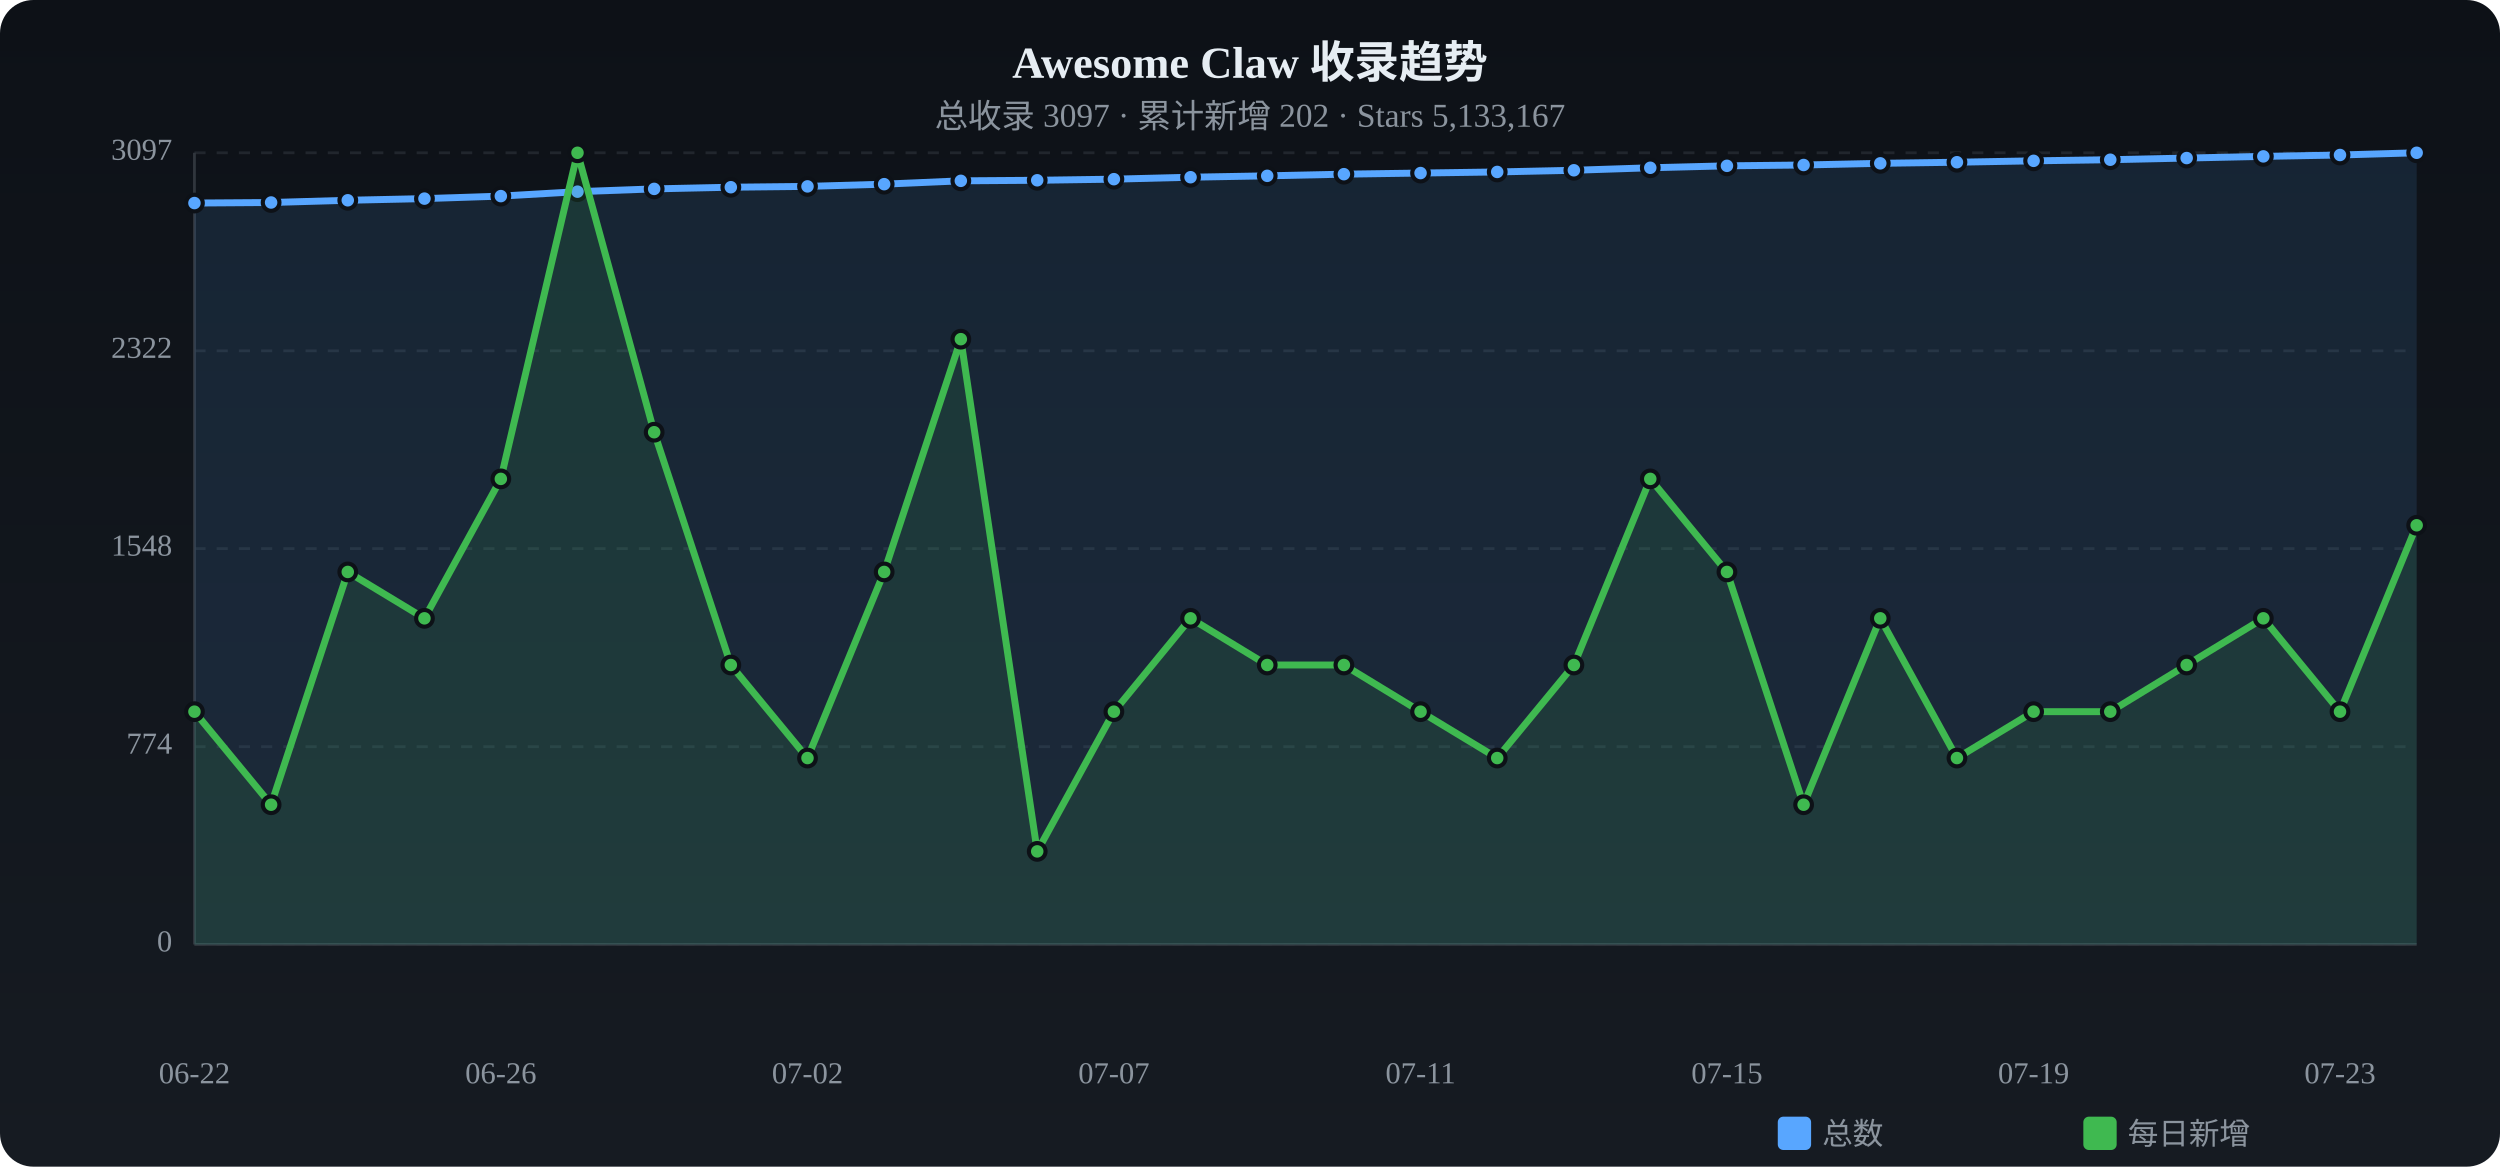
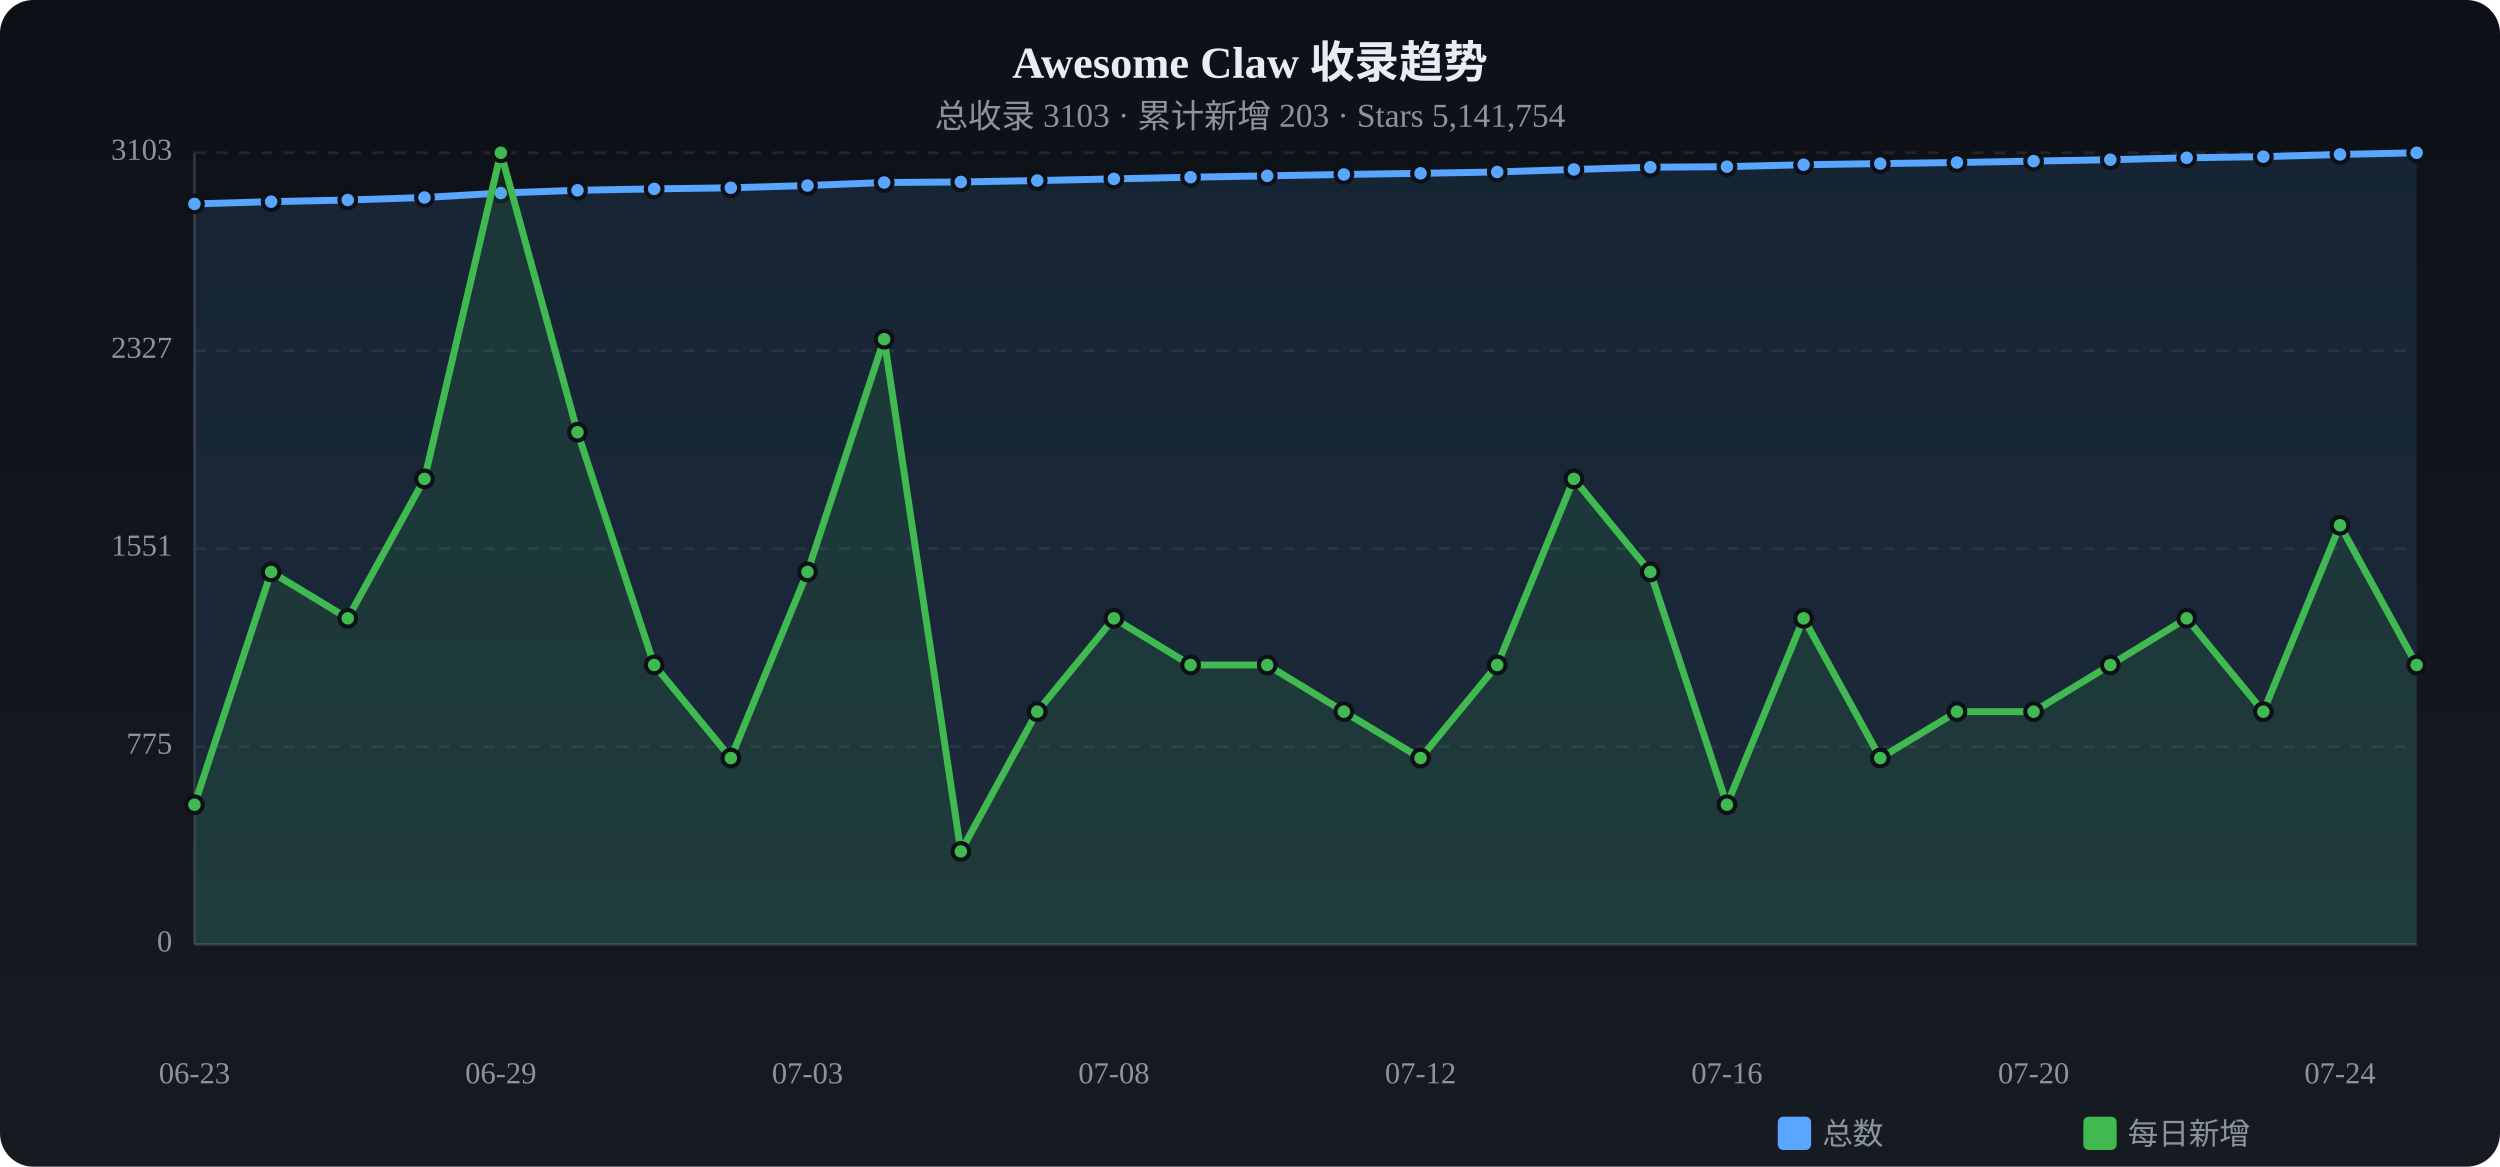
<svg xmlns="http://www.w3.org/2000/svg" viewBox="0 0 900 420" width="900" height="420">
  <defs>
    <linearGradient id="tbg" x1="0%" y1="0%" x2="0%" y2="100%">
      <stop offset="0%" stop-color="#0d1117" />
      <stop offset="100%" stop-color="#161b22" />
    </linearGradient>
  </defs>
  <rect width="900" height="420" rx="12" fill="url(#tbg)" />
  <text x="450.0" y="28" text-anchor="middle" fill="#e6edf3" font-size="16" font-weight="bold">Awesome Claw 收录趋势</text>
-   <text x="450.0" y="46" text-anchor="middle" fill="#8b949e" font-size="12">总收录 3097 · 累计新增 202 · Stars 5,133,167</text>
+   <text x="450.0" y="46" text-anchor="middle" fill="#8b949e" font-size="12">总收录 3103 · 累计新增 203 · Stars 5,141,754</text>
  <text x="62" y="340.0" text-anchor="end" fill="#8b949e" font-size="11" dominant-baseline="middle">0</text>
  <line x1="70" y1="340.0" x2="870" y2="340.0" stroke="#21262d" stroke-dasharray="4 4" />
-   <text x="62" y="268.8" text-anchor="end" fill="#8b949e" font-size="11" dominant-baseline="middle">774</text>
+   <text x="62" y="268.8" text-anchor="end" fill="#8b949e" font-size="11" dominant-baseline="middle">775</text>
  <line x1="70" y1="268.8" x2="870" y2="268.8" stroke="#21262d" stroke-dasharray="4 4" />
-   <text x="62" y="197.5" text-anchor="end" fill="#8b949e" font-size="11" dominant-baseline="middle">1548</text>
+   <text x="62" y="197.5" text-anchor="end" fill="#8b949e" font-size="11" dominant-baseline="middle">1551</text>
  <line x1="70" y1="197.5" x2="870" y2="197.5" stroke="#21262d" stroke-dasharray="4 4" />
-   <text x="62" y="126.3" text-anchor="end" fill="#8b949e" font-size="11" dominant-baseline="middle">2322</text>
+   <text x="62" y="126.3" text-anchor="end" fill="#8b949e" font-size="11" dominant-baseline="middle">2327</text>
  <line x1="70" y1="126.3" x2="870" y2="126.3" stroke="#21262d" stroke-dasharray="4 4" />
-   <text x="62" y="55.0" text-anchor="end" fill="#8b949e" font-size="11" dominant-baseline="middle">3097</text>
+   <text x="62" y="55.0" text-anchor="end" fill="#8b949e" font-size="11" dominant-baseline="middle">3103</text>
  <line x1="70" y1="55.0" x2="870" y2="55.0" stroke="#21262d" stroke-dasharray="4 4" />
  <line x1="70" y1="55" x2="70" y2="340" stroke="#30363d" />
  <line x1="70" y1="340" x2="870" y2="340" stroke="#30363d" />
-   <path d="M70.0,73.1 L97.6,72.9 L125.2,72.1 L152.8,71.5 L180.3,70.6 L207.9,69.0 L235.5,68.0 L263.1,67.4 L290.7,67.1 L318.3,66.3 L345.9,65.1 L373.4,64.9 L401.0,64.5 L428.6,63.8 L456.2,63.3 L483.8,62.7 L511.4,62.3 L539.0,61.9 L566.6,61.3 L594.1,60.4 L621.7,59.7 L649.3,59.4 L676.9,58.8 L704.5,58.4 L732.1,57.9 L759.7,57.5 L787.2,56.9 L814.8,56.3 L842.4,55.8 L870.0,55.0 L870.0,340 L70.0,340 Z" fill="#58a6ff" opacity="0.12" />
-   <polyline points="70.0,73.1 97.6,72.9 125.2,72.1 152.8,71.5 180.3,70.6 207.9,69.0 235.5,68.0 263.1,67.4 290.7,67.1 318.3,66.3 345.9,65.1 373.4,64.9 401.0,64.5 428.6,63.8 456.2,63.3 483.8,62.7 511.4,62.3 539.0,61.9 566.6,61.3 594.1,60.4 621.7,59.7 649.3,59.4 676.9,58.8 704.5,58.4 732.1,57.9 759.7,57.5 787.2,56.9 814.8,56.3 842.4,55.8 870.0,55.0" fill="none" stroke="#58a6ff" stroke-width="2.5" stroke-linecap="round" stroke-linejoin="round" />
-   <circle cx="70.0" cy="73.1" r="3" fill="#58a6ff" stroke="#0d1117" stroke-width="1.5" />
-   <circle cx="97.6" cy="72.9" r="3" fill="#58a6ff" stroke="#0d1117" stroke-width="1.5" />
-   <circle cx="125.2" cy="72.1" r="3" fill="#58a6ff" stroke="#0d1117" stroke-width="1.5" />
-   <circle cx="152.8" cy="71.5" r="3" fill="#58a6ff" stroke="#0d1117" stroke-width="1.5" />
-   <circle cx="180.3" cy="70.6" r="3" fill="#58a6ff" stroke="#0d1117" stroke-width="1.5" />
-   <circle cx="207.9" cy="69.0" r="3" fill="#58a6ff" stroke="#0d1117" stroke-width="1.5" />
+   <path d="M70.0,73.4 L97.6,72.6 L125.2,72.0 L152.8,71.1 L180.3,69.5 L207.9,68.5 L235.5,68.0 L263.1,67.6 L290.7,66.8 L318.3,65.7 L345.9,65.5 L373.4,65.0 L401.0,64.4 L428.6,63.8 L456.2,63.3 L483.8,62.8 L511.4,62.4 L539.0,61.9 L566.6,61.0 L594.1,60.2 L621.7,60.0 L649.3,59.3 L676.9,58.9 L704.5,58.5 L732.1,58.0 L759.7,57.5 L787.2,56.8 L814.8,56.4 L842.4,55.6 L870.0,55.0 L870.0,340 L70.0,340 Z" fill="#58a6ff" opacity="0.12" />
+   <polyline points="70.0,73.4 97.6,72.6 125.2,72.0 152.8,71.1 180.3,69.5 207.9,68.5 235.5,68.0 263.1,67.6 290.7,66.8 318.3,65.7 345.9,65.5 373.4,65.0 401.0,64.4 428.6,63.8 456.2,63.3 483.8,62.8 511.4,62.4 539.0,61.9 566.6,61.0 594.1,60.2 621.7,60.0 649.3,59.3 676.9,58.9 704.5,58.5 732.1,58.0 759.7,57.5 787.2,56.8 814.8,56.4 842.4,55.6 870.0,55.0" fill="none" stroke="#58a6ff" stroke-width="2.5" stroke-linecap="round" stroke-linejoin="round" />
+   <circle cx="70.0" cy="73.4" r="3" fill="#58a6ff" stroke="#0d1117" stroke-width="1.5" />
+   <circle cx="97.6" cy="72.6" r="3" fill="#58a6ff" stroke="#0d1117" stroke-width="1.5" />
+   <circle cx="125.2" cy="72.0" r="3" fill="#58a6ff" stroke="#0d1117" stroke-width="1.5" />
+   <circle cx="152.8" cy="71.1" r="3" fill="#58a6ff" stroke="#0d1117" stroke-width="1.5" />
+   <circle cx="180.3" cy="69.5" r="3" fill="#58a6ff" stroke="#0d1117" stroke-width="1.5" />
+   <circle cx="207.9" cy="68.5" r="3" fill="#58a6ff" stroke="#0d1117" stroke-width="1.5" />
  <circle cx="235.5" cy="68.0" r="3" fill="#58a6ff" stroke="#0d1117" stroke-width="1.5" />
-   <circle cx="263.1" cy="67.4" r="3" fill="#58a6ff" stroke="#0d1117" stroke-width="1.5" />
-   <circle cx="290.7" cy="67.1" r="3" fill="#58a6ff" stroke="#0d1117" stroke-width="1.5" />
-   <circle cx="318.3" cy="66.3" r="3" fill="#58a6ff" stroke="#0d1117" stroke-width="1.5" />
-   <circle cx="345.9" cy="65.1" r="3" fill="#58a6ff" stroke="#0d1117" stroke-width="1.5" />
-   <circle cx="373.4" cy="64.9" r="3" fill="#58a6ff" stroke="#0d1117" stroke-width="1.5" />
-   <circle cx="401.0" cy="64.5" r="3" fill="#58a6ff" stroke="#0d1117" stroke-width="1.5" />
+   <circle cx="263.1" cy="67.6" r="3" fill="#58a6ff" stroke="#0d1117" stroke-width="1.5" />
+   <circle cx="290.7" cy="66.8" r="3" fill="#58a6ff" stroke="#0d1117" stroke-width="1.5" />
+   <circle cx="318.3" cy="65.7" r="3" fill="#58a6ff" stroke="#0d1117" stroke-width="1.5" />
+   <circle cx="345.9" cy="65.5" r="3" fill="#58a6ff" stroke="#0d1117" stroke-width="1.5" />
+   <circle cx="373.4" cy="65.0" r="3" fill="#58a6ff" stroke="#0d1117" stroke-width="1.5" />
+   <circle cx="401.0" cy="64.4" r="3" fill="#58a6ff" stroke="#0d1117" stroke-width="1.5" />
  <circle cx="428.6" cy="63.8" r="3" fill="#58a6ff" stroke="#0d1117" stroke-width="1.5" />
  <circle cx="456.2" cy="63.3" r="3" fill="#58a6ff" stroke="#0d1117" stroke-width="1.5" />
-   <circle cx="483.8" cy="62.7" r="3" fill="#58a6ff" stroke="#0d1117" stroke-width="1.5" />
-   <circle cx="511.4" cy="62.3" r="3" fill="#58a6ff" stroke="#0d1117" stroke-width="1.5" />
+   <circle cx="483.8" cy="62.8" r="3" fill="#58a6ff" stroke="#0d1117" stroke-width="1.5" />
+   <circle cx="511.4" cy="62.4" r="3" fill="#58a6ff" stroke="#0d1117" stroke-width="1.5" />
  <circle cx="539.0" cy="61.9" r="3" fill="#58a6ff" stroke="#0d1117" stroke-width="1.5" />
-   <circle cx="566.6" cy="61.3" r="3" fill="#58a6ff" stroke="#0d1117" stroke-width="1.5" />
-   <circle cx="594.1" cy="60.4" r="3" fill="#58a6ff" stroke="#0d1117" stroke-width="1.5" />
-   <circle cx="621.7" cy="59.7" r="3" fill="#58a6ff" stroke="#0d1117" stroke-width="1.5" />
-   <circle cx="649.3" cy="59.4" r="3" fill="#58a6ff" stroke="#0d1117" stroke-width="1.5" />
-   <circle cx="676.9" cy="58.8" r="3" fill="#58a6ff" stroke="#0d1117" stroke-width="1.5" />
-   <circle cx="704.5" cy="58.4" r="3" fill="#58a6ff" stroke="#0d1117" stroke-width="1.5" />
-   <circle cx="732.1" cy="57.9" r="3" fill="#58a6ff" stroke="#0d1117" stroke-width="1.5" />
+   <circle cx="566.6" cy="61.0" r="3" fill="#58a6ff" stroke="#0d1117" stroke-width="1.5" />
+   <circle cx="594.1" cy="60.2" r="3" fill="#58a6ff" stroke="#0d1117" stroke-width="1.5" />
+   <circle cx="621.7" cy="60.0" r="3" fill="#58a6ff" stroke="#0d1117" stroke-width="1.5" />
+   <circle cx="649.3" cy="59.3" r="3" fill="#58a6ff" stroke="#0d1117" stroke-width="1.5" />
+   <circle cx="676.9" cy="58.9" r="3" fill="#58a6ff" stroke="#0d1117" stroke-width="1.5" />
+   <circle cx="704.5" cy="58.5" r="3" fill="#58a6ff" stroke="#0d1117" stroke-width="1.5" />
+   <circle cx="732.1" cy="58.0" r="3" fill="#58a6ff" stroke="#0d1117" stroke-width="1.5" />
  <circle cx="759.7" cy="57.5" r="3" fill="#58a6ff" stroke="#0d1117" stroke-width="1.5" />
-   <circle cx="787.2" cy="56.9" r="3" fill="#58a6ff" stroke="#0d1117" stroke-width="1.5" />
-   <circle cx="814.8" cy="56.3" r="3" fill="#58a6ff" stroke="#0d1117" stroke-width="1.5" />
-   <circle cx="842.4" cy="55.8" r="3" fill="#58a6ff" stroke="#0d1117" stroke-width="1.5" />
+   <circle cx="787.2" cy="56.8" r="3" fill="#58a6ff" stroke="#0d1117" stroke-width="1.5" />
+   <circle cx="814.8" cy="56.4" r="3" fill="#58a6ff" stroke="#0d1117" stroke-width="1.5" />
+   <circle cx="842.4" cy="55.6" r="3" fill="#58a6ff" stroke="#0d1117" stroke-width="1.5" />
  <circle cx="870.0" cy="55.0" r="3" fill="#58a6ff" stroke="#0d1117" stroke-width="1.5" />
-   <path d="M70.0,256.2 L97.6,289.7 L125.2,205.9 L152.8,222.6 L180.3,172.4 L207.9,55.0 L235.5,155.6 L263.1,239.4 L290.7,272.9 L318.3,205.9 L345.9,122.1 L373.4,306.5 L401.0,256.2 L428.6,222.6 L456.2,239.4 L483.8,239.4 L511.4,256.2 L539.0,272.9 L566.6,239.4 L594.1,172.4 L621.7,205.9 L649.3,289.7 L676.9,222.6 L704.5,272.9 L732.1,256.2 L759.7,256.2 L787.2,239.4 L814.8,222.6 L842.4,256.2 L870.0,189.1 L870.0,340 L70.0,340 Z" fill="#3fb950" opacity="0.12" />
-   <polyline points="70.0,256.2 97.6,289.7 125.2,205.9 152.8,222.6 180.3,172.4 207.9,55.0 235.5,155.6 263.1,239.4 290.7,272.9 318.3,205.9 345.9,122.1 373.4,306.5 401.0,256.2 428.6,222.6 456.2,239.4 483.8,239.4 511.4,256.2 539.0,272.9 566.6,239.4 594.1,172.4 621.7,205.9 649.3,289.7 676.9,222.6 704.5,272.9 732.1,256.2 759.7,256.2 787.2,239.4 814.8,222.6 842.4,256.2 870.0,189.1" fill="none" stroke="#3fb950" stroke-width="2.5" stroke-linecap="round" stroke-linejoin="round" />
-   <circle cx="70.0" cy="256.2" r="3" fill="#3fb950" stroke="#0d1117" stroke-width="1.5" />
-   <circle cx="97.6" cy="289.7" r="3" fill="#3fb950" stroke="#0d1117" stroke-width="1.5" />
-   <circle cx="125.2" cy="205.9" r="3" fill="#3fb950" stroke="#0d1117" stroke-width="1.5" />
-   <circle cx="152.8" cy="222.6" r="3" fill="#3fb950" stroke="#0d1117" stroke-width="1.5" />
-   <circle cx="180.3" cy="172.4" r="3" fill="#3fb950" stroke="#0d1117" stroke-width="1.5" />
-   <circle cx="207.9" cy="55.0" r="3" fill="#3fb950" stroke="#0d1117" stroke-width="1.5" />
-   <circle cx="235.5" cy="155.6" r="3" fill="#3fb950" stroke="#0d1117" stroke-width="1.5" />
-   <circle cx="263.1" cy="239.4" r="3" fill="#3fb950" stroke="#0d1117" stroke-width="1.5" />
-   <circle cx="290.7" cy="272.9" r="3" fill="#3fb950" stroke="#0d1117" stroke-width="1.5" />
-   <circle cx="318.3" cy="205.9" r="3" fill="#3fb950" stroke="#0d1117" stroke-width="1.5" />
-   <circle cx="345.9" cy="122.1" r="3" fill="#3fb950" stroke="#0d1117" stroke-width="1.5" />
-   <circle cx="373.4" cy="306.5" r="3" fill="#3fb950" stroke="#0d1117" stroke-width="1.5" />
-   <circle cx="401.0" cy="256.2" r="3" fill="#3fb950" stroke="#0d1117" stroke-width="1.5" />
-   <circle cx="428.6" cy="222.6" r="3" fill="#3fb950" stroke="#0d1117" stroke-width="1.5" />
+   <path d="M70.0,289.7 L97.6,205.9 L125.2,222.6 L152.8,172.4 L180.3,55.0 L207.9,155.6 L235.5,239.4 L263.1,272.9 L290.7,205.9 L318.3,122.1 L345.9,306.5 L373.4,256.2 L401.0,222.6 L428.6,239.4 L456.2,239.4 L483.8,256.2 L511.4,272.9 L539.0,239.4 L566.6,172.4 L594.1,205.9 L621.7,289.7 L649.3,222.6 L676.9,272.9 L704.5,256.2 L732.1,256.2 L759.7,239.4 L787.2,222.6 L814.8,256.2 L842.4,189.1 L870.0,239.4 L870.0,340 L70.0,340 Z" fill="#3fb950" opacity="0.12" />
+   <polyline points="70.0,289.7 97.6,205.9 125.2,222.6 152.8,172.4 180.3,55.0 207.9,155.6 235.5,239.4 263.1,272.9 290.7,205.9 318.3,122.1 345.9,306.5 373.4,256.2 401.0,222.6 428.6,239.4 456.2,239.4 483.8,256.2 511.4,272.9 539.0,239.4 566.6,172.4 594.1,205.9 621.7,289.7 649.3,222.6 676.9,272.9 704.5,256.2 732.1,256.2 759.7,239.4 787.2,222.6 814.8,256.2 842.4,189.1 870.0,239.4" fill="none" stroke="#3fb950" stroke-width="2.5" stroke-linecap="round" stroke-linejoin="round" />
+   <circle cx="70.0" cy="289.7" r="3" fill="#3fb950" stroke="#0d1117" stroke-width="1.5" />
+   <circle cx="97.6" cy="205.9" r="3" fill="#3fb950" stroke="#0d1117" stroke-width="1.5" />
+   <circle cx="125.2" cy="222.6" r="3" fill="#3fb950" stroke="#0d1117" stroke-width="1.5" />
+   <circle cx="152.8" cy="172.4" r="3" fill="#3fb950" stroke="#0d1117" stroke-width="1.5" />
+   <circle cx="180.3" cy="55.0" r="3" fill="#3fb950" stroke="#0d1117" stroke-width="1.5" />
+   <circle cx="207.9" cy="155.6" r="3" fill="#3fb950" stroke="#0d1117" stroke-width="1.5" />
+   <circle cx="235.5" cy="239.4" r="3" fill="#3fb950" stroke="#0d1117" stroke-width="1.5" />
+   <circle cx="263.1" cy="272.9" r="3" fill="#3fb950" stroke="#0d1117" stroke-width="1.5" />
+   <circle cx="290.7" cy="205.9" r="3" fill="#3fb950" stroke="#0d1117" stroke-width="1.5" />
+   <circle cx="318.3" cy="122.1" r="3" fill="#3fb950" stroke="#0d1117" stroke-width="1.5" />
+   <circle cx="345.9" cy="306.5" r="3" fill="#3fb950" stroke="#0d1117" stroke-width="1.5" />
+   <circle cx="373.4" cy="256.2" r="3" fill="#3fb950" stroke="#0d1117" stroke-width="1.5" />
+   <circle cx="401.0" cy="222.6" r="3" fill="#3fb950" stroke="#0d1117" stroke-width="1.5" />
+   <circle cx="428.6" cy="239.4" r="3" fill="#3fb950" stroke="#0d1117" stroke-width="1.5" />
  <circle cx="456.2" cy="239.4" r="3" fill="#3fb950" stroke="#0d1117" stroke-width="1.5" />
-   <circle cx="483.8" cy="239.4" r="3" fill="#3fb950" stroke="#0d1117" stroke-width="1.5" />
-   <circle cx="511.4" cy="256.2" r="3" fill="#3fb950" stroke="#0d1117" stroke-width="1.5" />
-   <circle cx="539.0" cy="272.9" r="3" fill="#3fb950" stroke="#0d1117" stroke-width="1.5" />
-   <circle cx="566.6" cy="239.4" r="3" fill="#3fb950" stroke="#0d1117" stroke-width="1.5" />
-   <circle cx="594.1" cy="172.4" r="3" fill="#3fb950" stroke="#0d1117" stroke-width="1.5" />
-   <circle cx="621.7" cy="205.9" r="3" fill="#3fb950" stroke="#0d1117" stroke-width="1.5" />
-   <circle cx="649.3" cy="289.7" r="3" fill="#3fb950" stroke="#0d1117" stroke-width="1.5" />
-   <circle cx="676.9" cy="222.6" r="3" fill="#3fb950" stroke="#0d1117" stroke-width="1.5" />
-   <circle cx="704.5" cy="272.9" r="3" fill="#3fb950" stroke="#0d1117" stroke-width="1.5" />
+   <circle cx="483.8" cy="256.2" r="3" fill="#3fb950" stroke="#0d1117" stroke-width="1.5" />
+   <circle cx="511.4" cy="272.9" r="3" fill="#3fb950" stroke="#0d1117" stroke-width="1.5" />
+   <circle cx="539.0" cy="239.4" r="3" fill="#3fb950" stroke="#0d1117" stroke-width="1.5" />
+   <circle cx="566.6" cy="172.4" r="3" fill="#3fb950" stroke="#0d1117" stroke-width="1.5" />
+   <circle cx="594.1" cy="205.9" r="3" fill="#3fb950" stroke="#0d1117" stroke-width="1.5" />
+   <circle cx="621.7" cy="289.7" r="3" fill="#3fb950" stroke="#0d1117" stroke-width="1.5" />
+   <circle cx="649.3" cy="222.6" r="3" fill="#3fb950" stroke="#0d1117" stroke-width="1.5" />
+   <circle cx="676.9" cy="272.9" r="3" fill="#3fb950" stroke="#0d1117" stroke-width="1.5" />
+   <circle cx="704.5" cy="256.2" r="3" fill="#3fb950" stroke="#0d1117" stroke-width="1.5" />
  <circle cx="732.1" cy="256.2" r="3" fill="#3fb950" stroke="#0d1117" stroke-width="1.5" />
-   <circle cx="759.7" cy="256.2" r="3" fill="#3fb950" stroke="#0d1117" stroke-width="1.5" />
-   <circle cx="787.2" cy="239.4" r="3" fill="#3fb950" stroke="#0d1117" stroke-width="1.5" />
-   <circle cx="814.8" cy="222.6" r="3" fill="#3fb950" stroke="#0d1117" stroke-width="1.5" />
-   <circle cx="842.4" cy="256.2" r="3" fill="#3fb950" stroke="#0d1117" stroke-width="1.5" />
-   <circle cx="870.0" cy="189.1" r="3" fill="#3fb950" stroke="#0d1117" stroke-width="1.5" />
-   <text x="70.0" y="390" text-anchor="middle" fill="#8b949e" font-size="11">06-22</text>
-   <text x="180.3" y="390" text-anchor="middle" fill="#8b949e" font-size="11">06-26</text>
-   <text x="290.7" y="390" text-anchor="middle" fill="#8b949e" font-size="11">07-02</text>
-   <text x="401.0" y="390" text-anchor="middle" fill="#8b949e" font-size="11">07-07</text>
-   <text x="511.4" y="390" text-anchor="middle" fill="#8b949e" font-size="11">07-11</text>
-   <text x="621.7" y="390" text-anchor="middle" fill="#8b949e" font-size="11">07-15</text>
-   <text x="732.1" y="390" text-anchor="middle" fill="#8b949e" font-size="11">07-19</text>
-   <text x="842.4" y="390" text-anchor="middle" fill="#8b949e" font-size="11">07-23</text>
+   <circle cx="759.7" cy="239.4" r="3" fill="#3fb950" stroke="#0d1117" stroke-width="1.5" />
+   <circle cx="787.2" cy="222.6" r="3" fill="#3fb950" stroke="#0d1117" stroke-width="1.5" />
+   <circle cx="814.8" cy="256.2" r="3" fill="#3fb950" stroke="#0d1117" stroke-width="1.5" />
+   <circle cx="842.4" cy="189.1" r="3" fill="#3fb950" stroke="#0d1117" stroke-width="1.5" />
+   <circle cx="870.0" cy="239.4" r="3" fill="#3fb950" stroke="#0d1117" stroke-width="1.5" />
+   <text x="70.0" y="390" text-anchor="middle" fill="#8b949e" font-size="11">06-23</text>
+   <text x="180.3" y="390" text-anchor="middle" fill="#8b949e" font-size="11">06-29</text>
+   <text x="290.7" y="390" text-anchor="middle" fill="#8b949e" font-size="11">07-03</text>
+   <text x="401.0" y="390" text-anchor="middle" fill="#8b949e" font-size="11">07-08</text>
+   <text x="511.4" y="390" text-anchor="middle" fill="#8b949e" font-size="11">07-12</text>
+   <text x="621.7" y="390" text-anchor="middle" fill="#8b949e" font-size="11">07-16</text>
+   <text x="732.1" y="390" text-anchor="middle" fill="#8b949e" font-size="11">07-20</text>
+   <text x="842.4" y="390" text-anchor="middle" fill="#8b949e" font-size="11">07-24</text>
  <rect x="640" y="402" width="12" height="12" rx="2" fill="#58a6ff" />
  <text x="656" y="412" fill="#8b949e" font-size="11">总数</text>
  <rect x="750" y="402" width="12" height="12" rx="2" fill="#3fb950" />
  <text x="766" y="412" fill="#8b949e" font-size="11">每日新增</text>
</svg>
